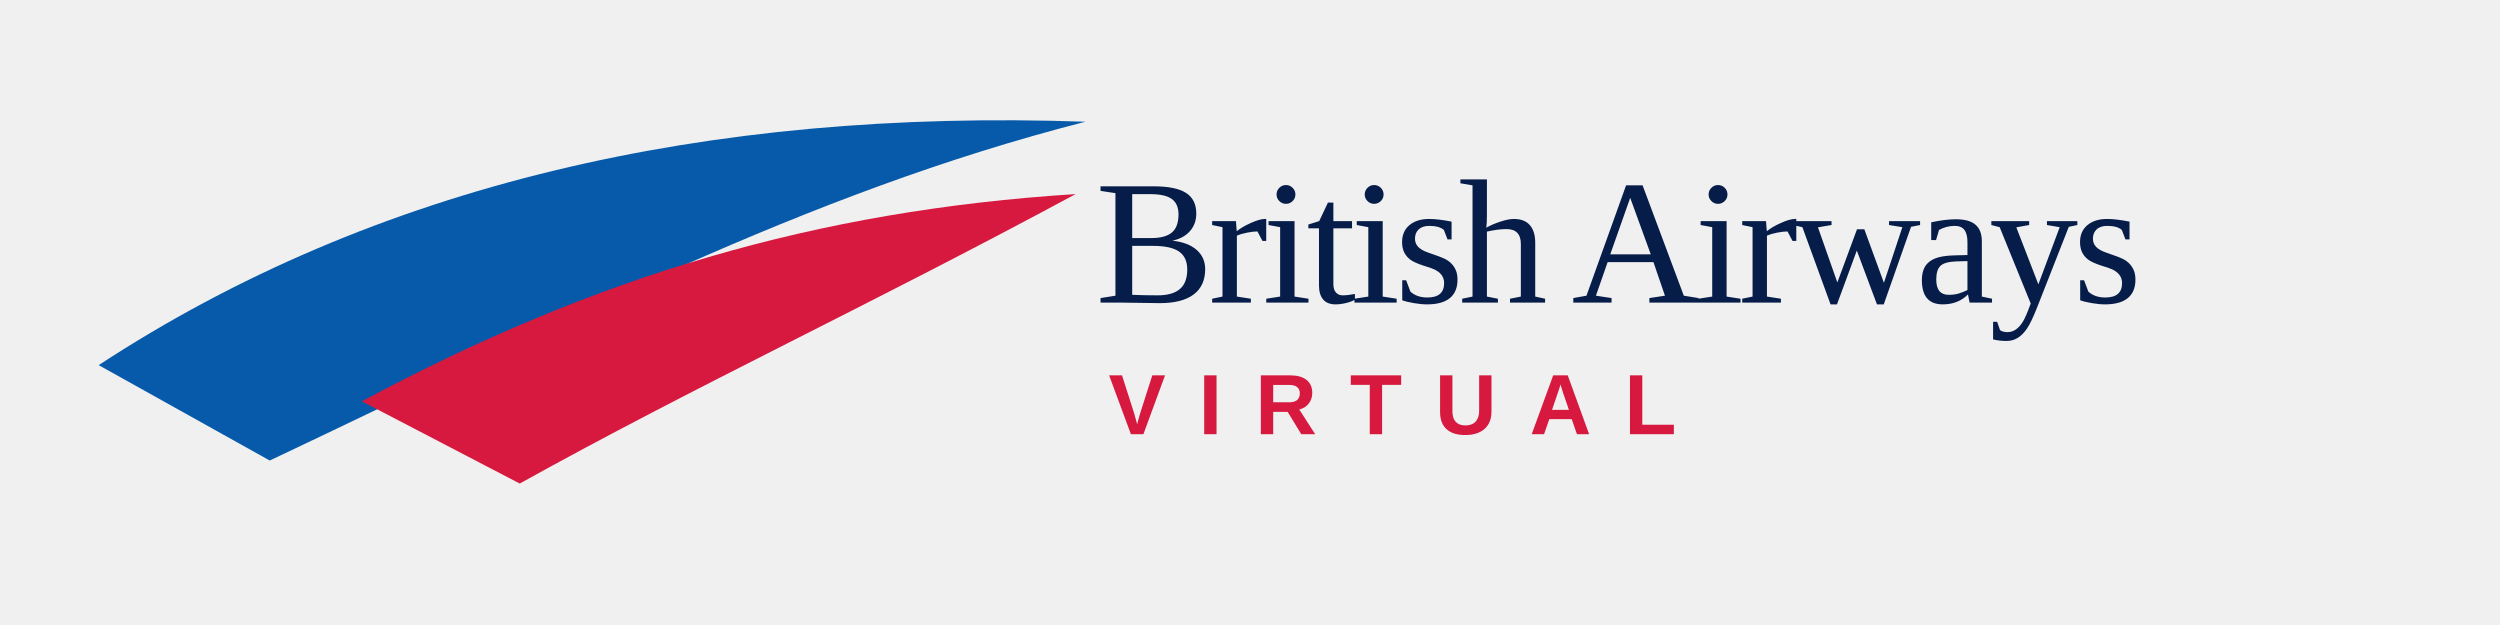
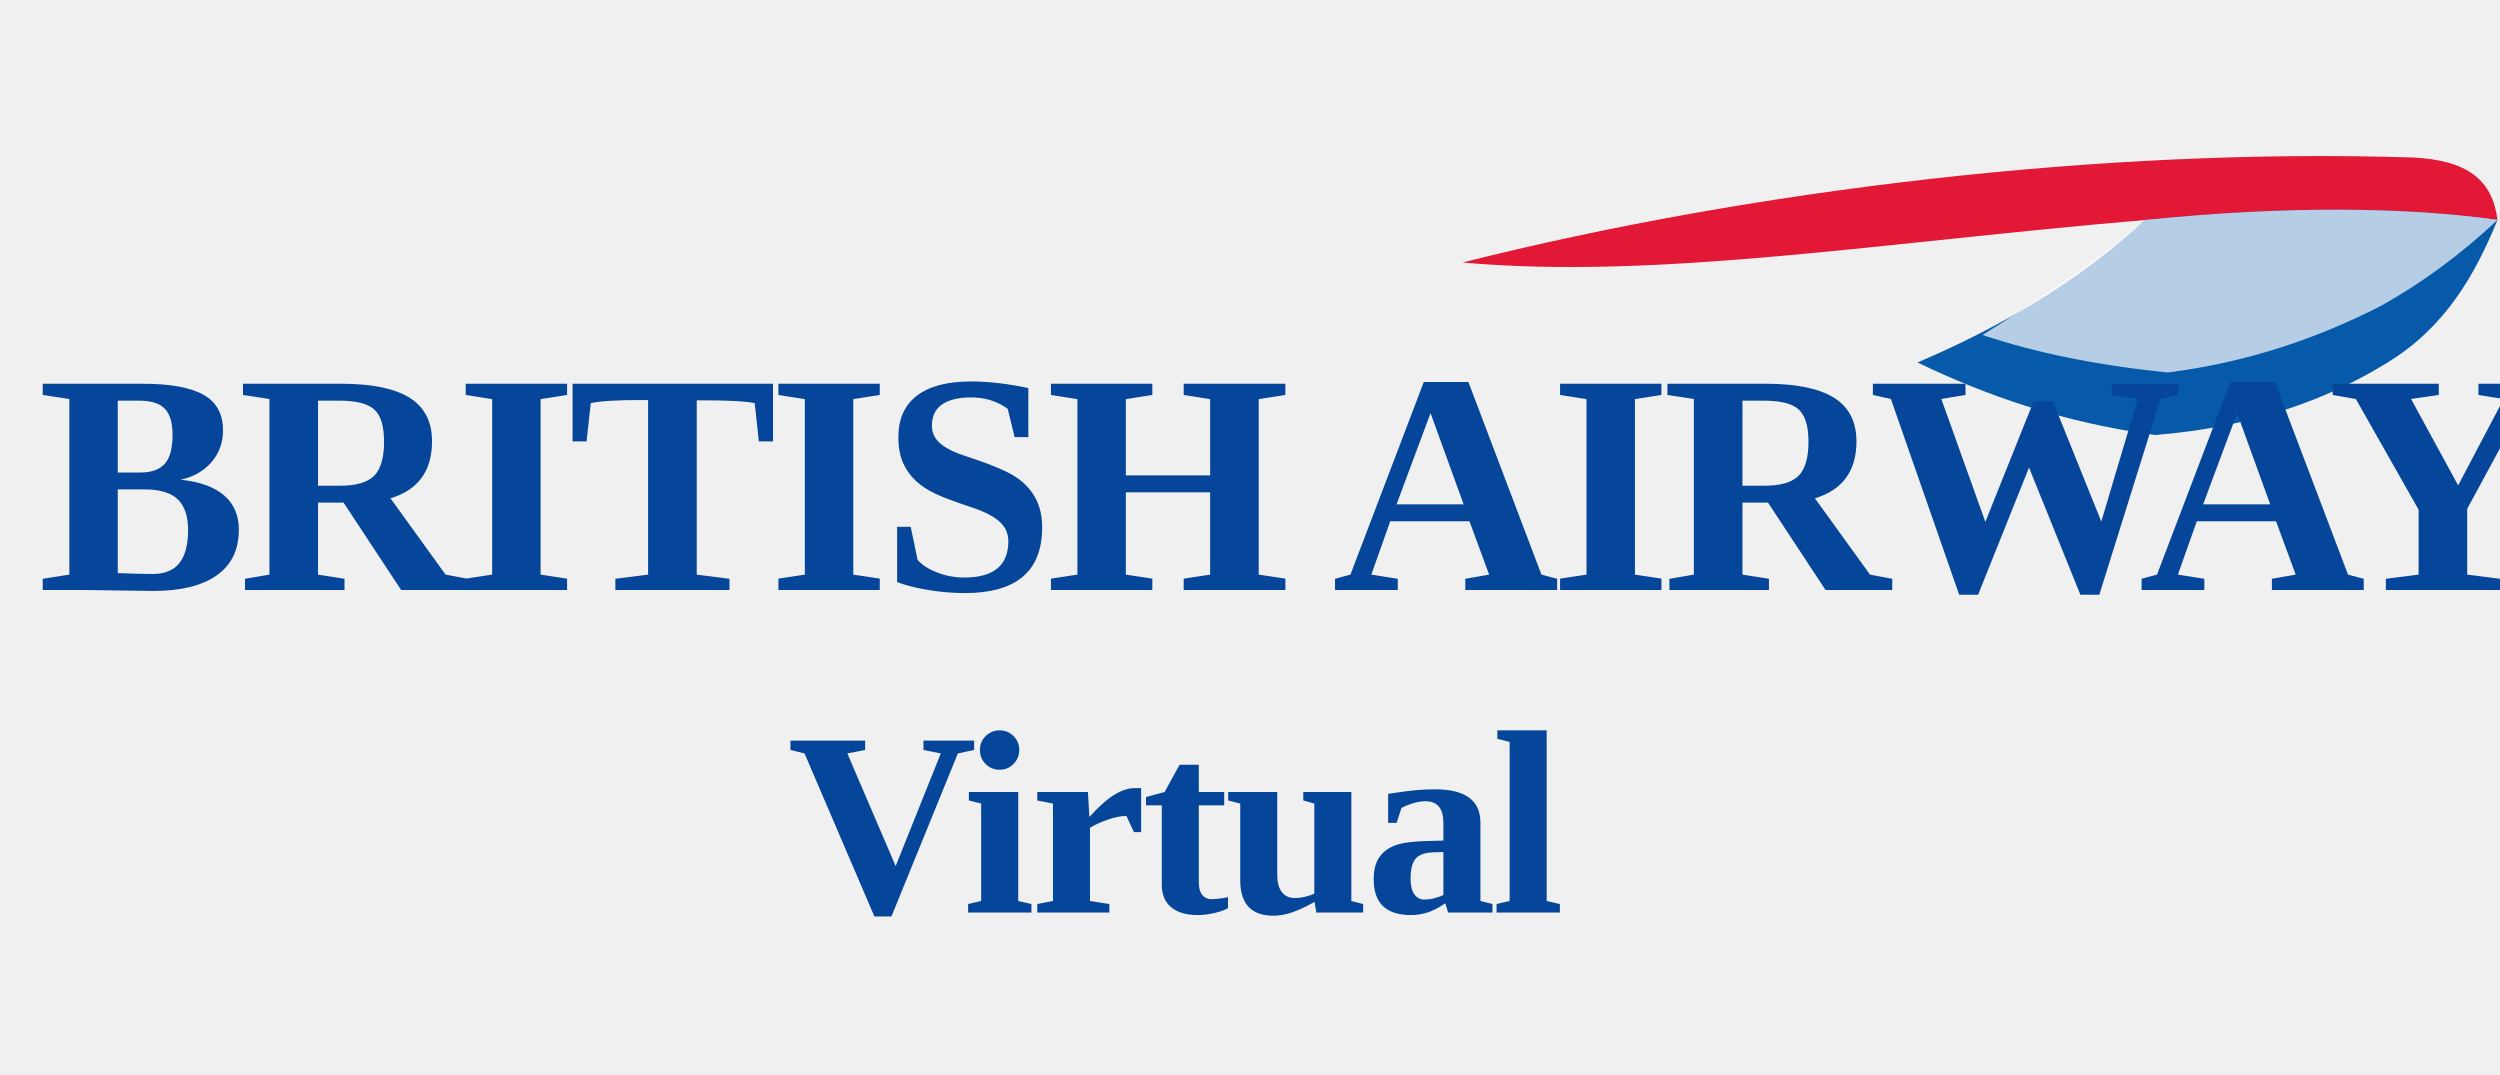
- <svg xmlns="http://www.w3.org/2000/svg" viewBox="0 0 760 190" role="img" aria-labelledby="title desc">
-   <rect width="760" height="190" fill="none" />
-   <g transform="translate(18 28)">
-     <path d="M12 83 C96 28 197 5 312 9 C226 31 153 70 64 112 Z" fill="#075aaa" />
-     <path d="M92 94 C163 56 230 36 309 31 C244 66 194 89 140 119 Z" fill="#d7193f" />
+ <svg xmlns="http://www.w3.org/2000/svg" viewBox="0 0 1000 430" role="img" aria-labelledby="title desc">
+   <g aria-hidden="true">
+     <path d="M585 105 C700 76 841 59 965 63 C987 64 997 72 999 88 C973 84 920 83 858 88 C752 97 663 112 585 105 Z" fill="#e31837" />
+     <path d="M858 88 C916 82 965 83 999 88 C990 110 978 131 955 145 C931 160 900 171 862 174 C825 169 794 158 767 145 C802 130 832 112 858 88 Z" fill="#075aaa" />
+     <path d="M858 88 C916 82 965 83 999 88 C984 102 969 113 953 122 C928 135 899 145 867 149 C838 146 814 141 793 134 C817 119 839 104 858 88 Z" fill="#fff" opacity=".7" />
  </g>
-   <text x="333" y="92" font-family="Georgia, 'Times New Roman', serif" font-size="54" fill="#071d49" letter-spacing="-1.6">British Airways</text>
-   <text x="337" y="132" font-family="Arial, Helvetica, sans-serif" font-size="26" font-weight="700" fill="#d7193f" letter-spacing="10">VIRTUAL</text>
+   <text x="15" y="236" font-family="Georgia, 'Times New Roman', serif" font-size="126" font-weight="700" fill="#06469a" letter-spacing="-4">BRITISH AIRWAYS</text>
+   <text x="315" y="365" font-family="Georgia, 'Times New Roman', serif" font-size="105" font-weight="700" fill="#06469a" letter-spacing="-2">Virtual</text>
</svg>
